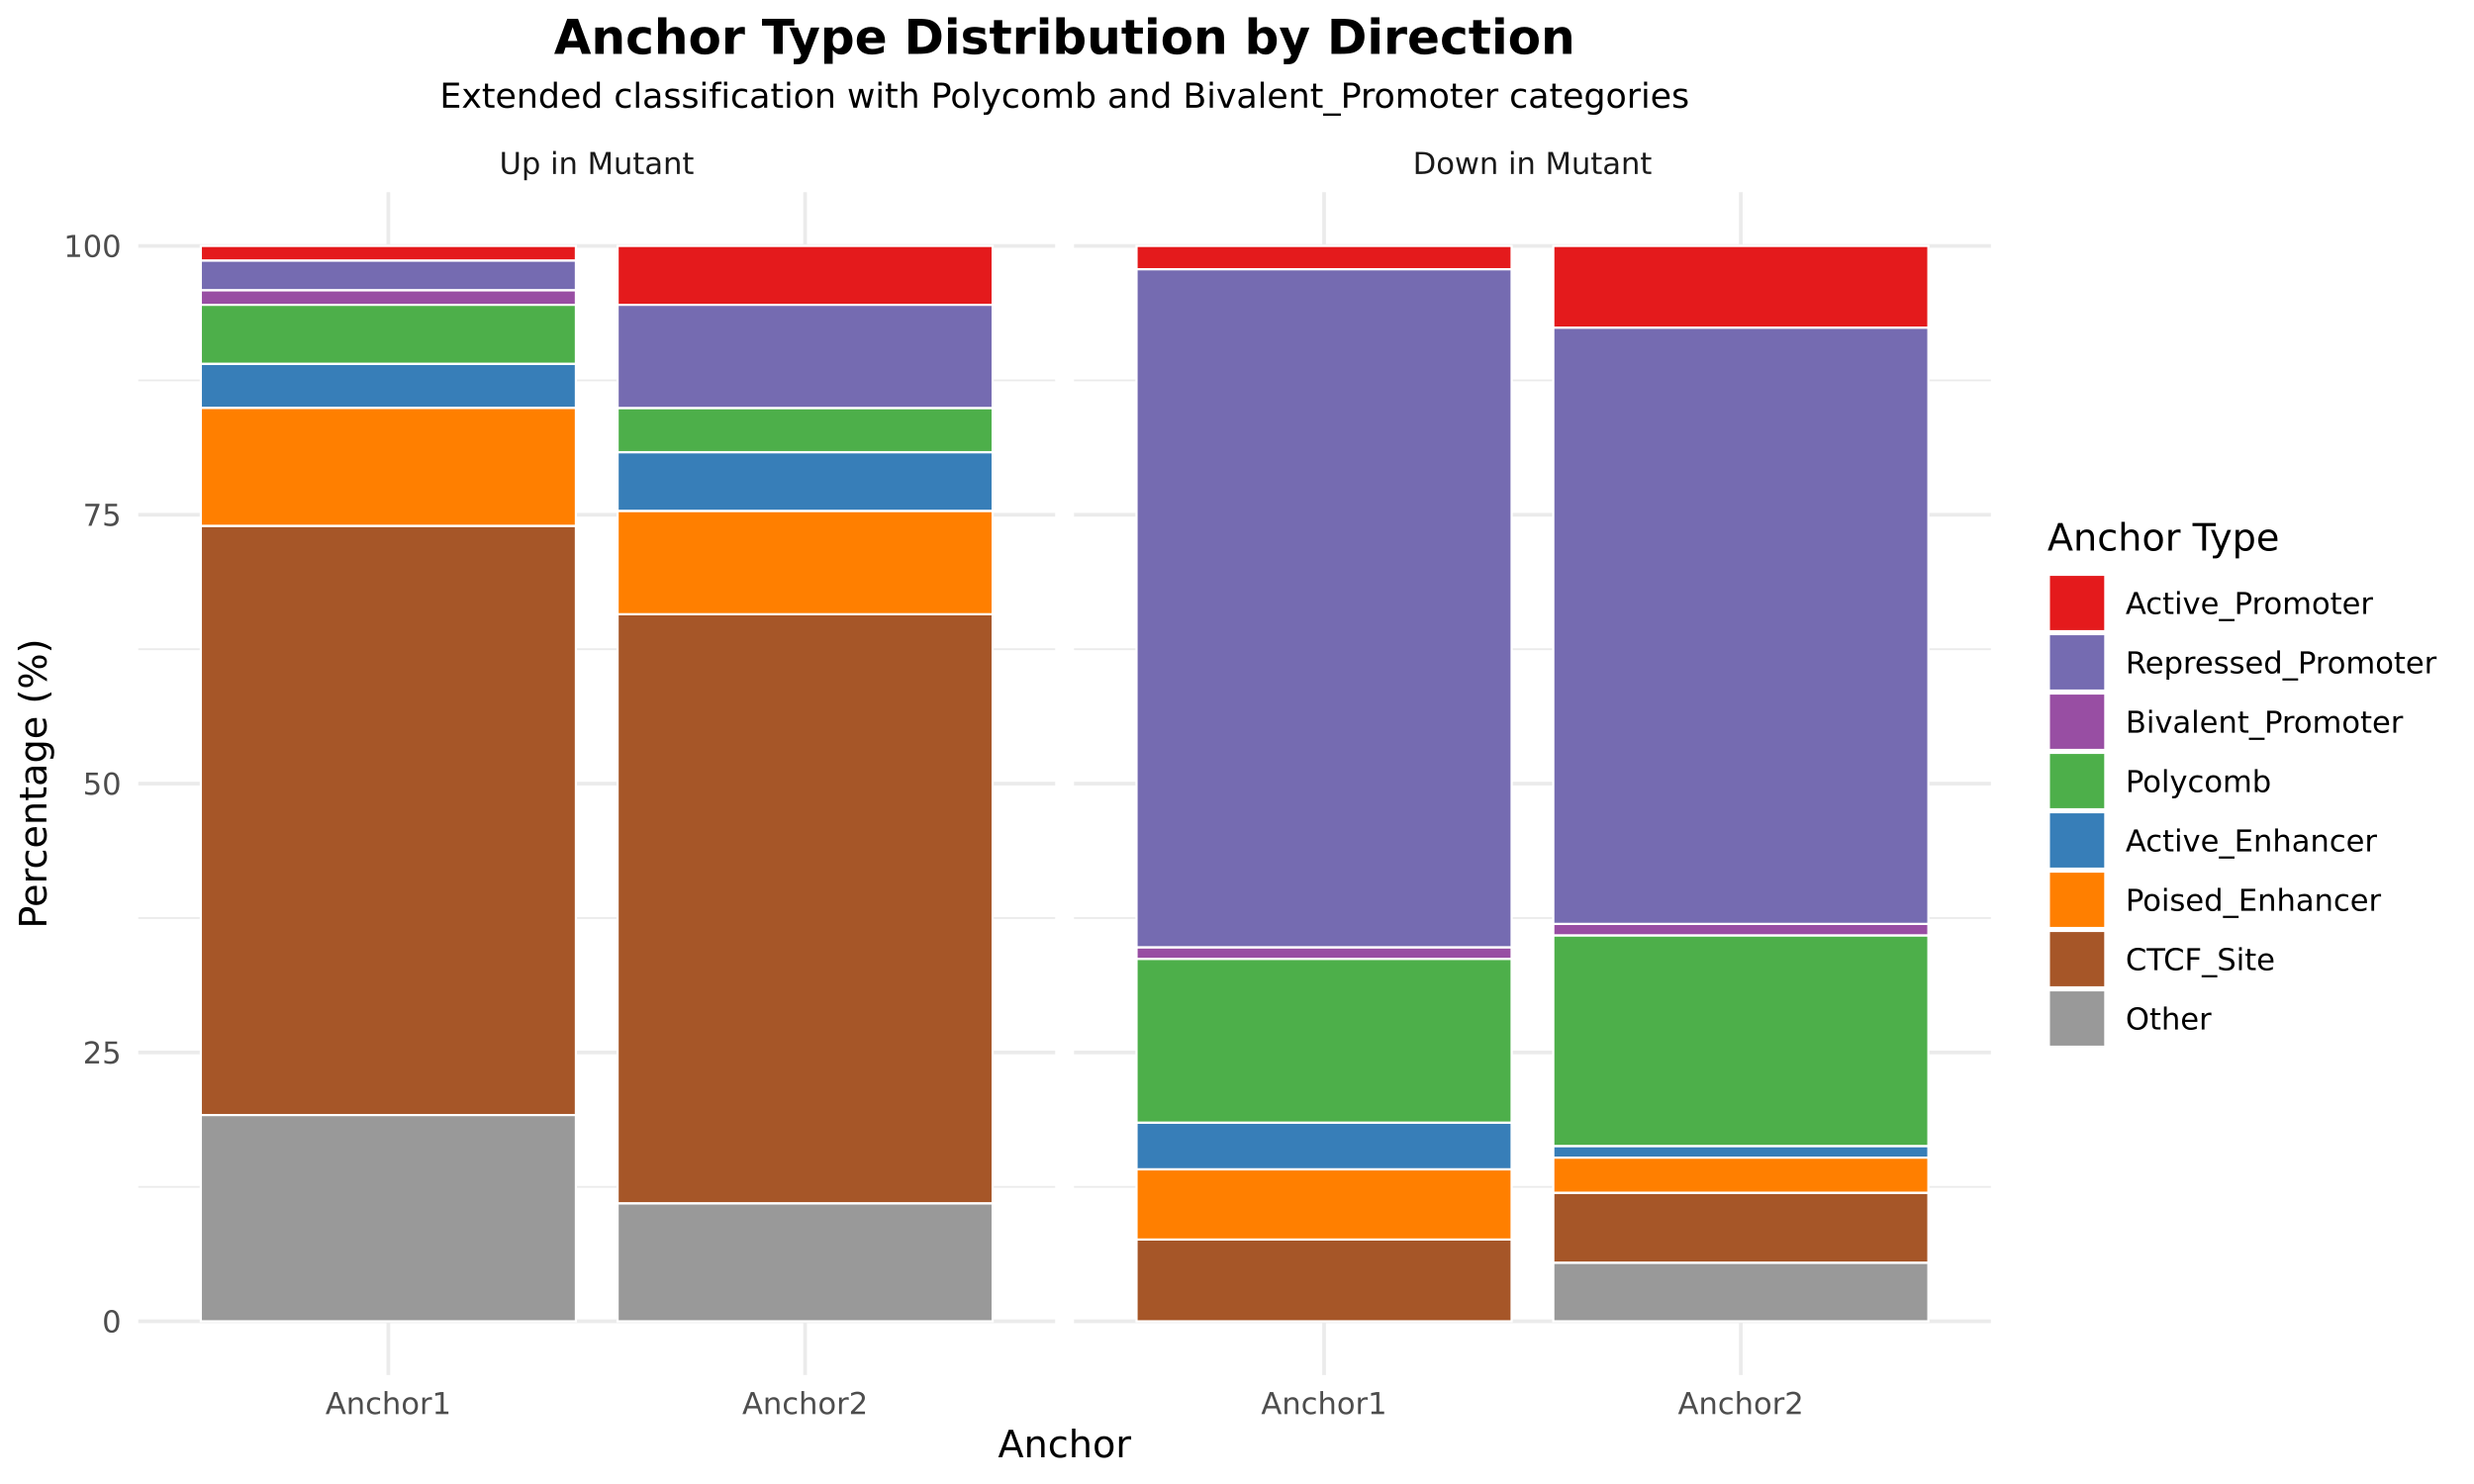
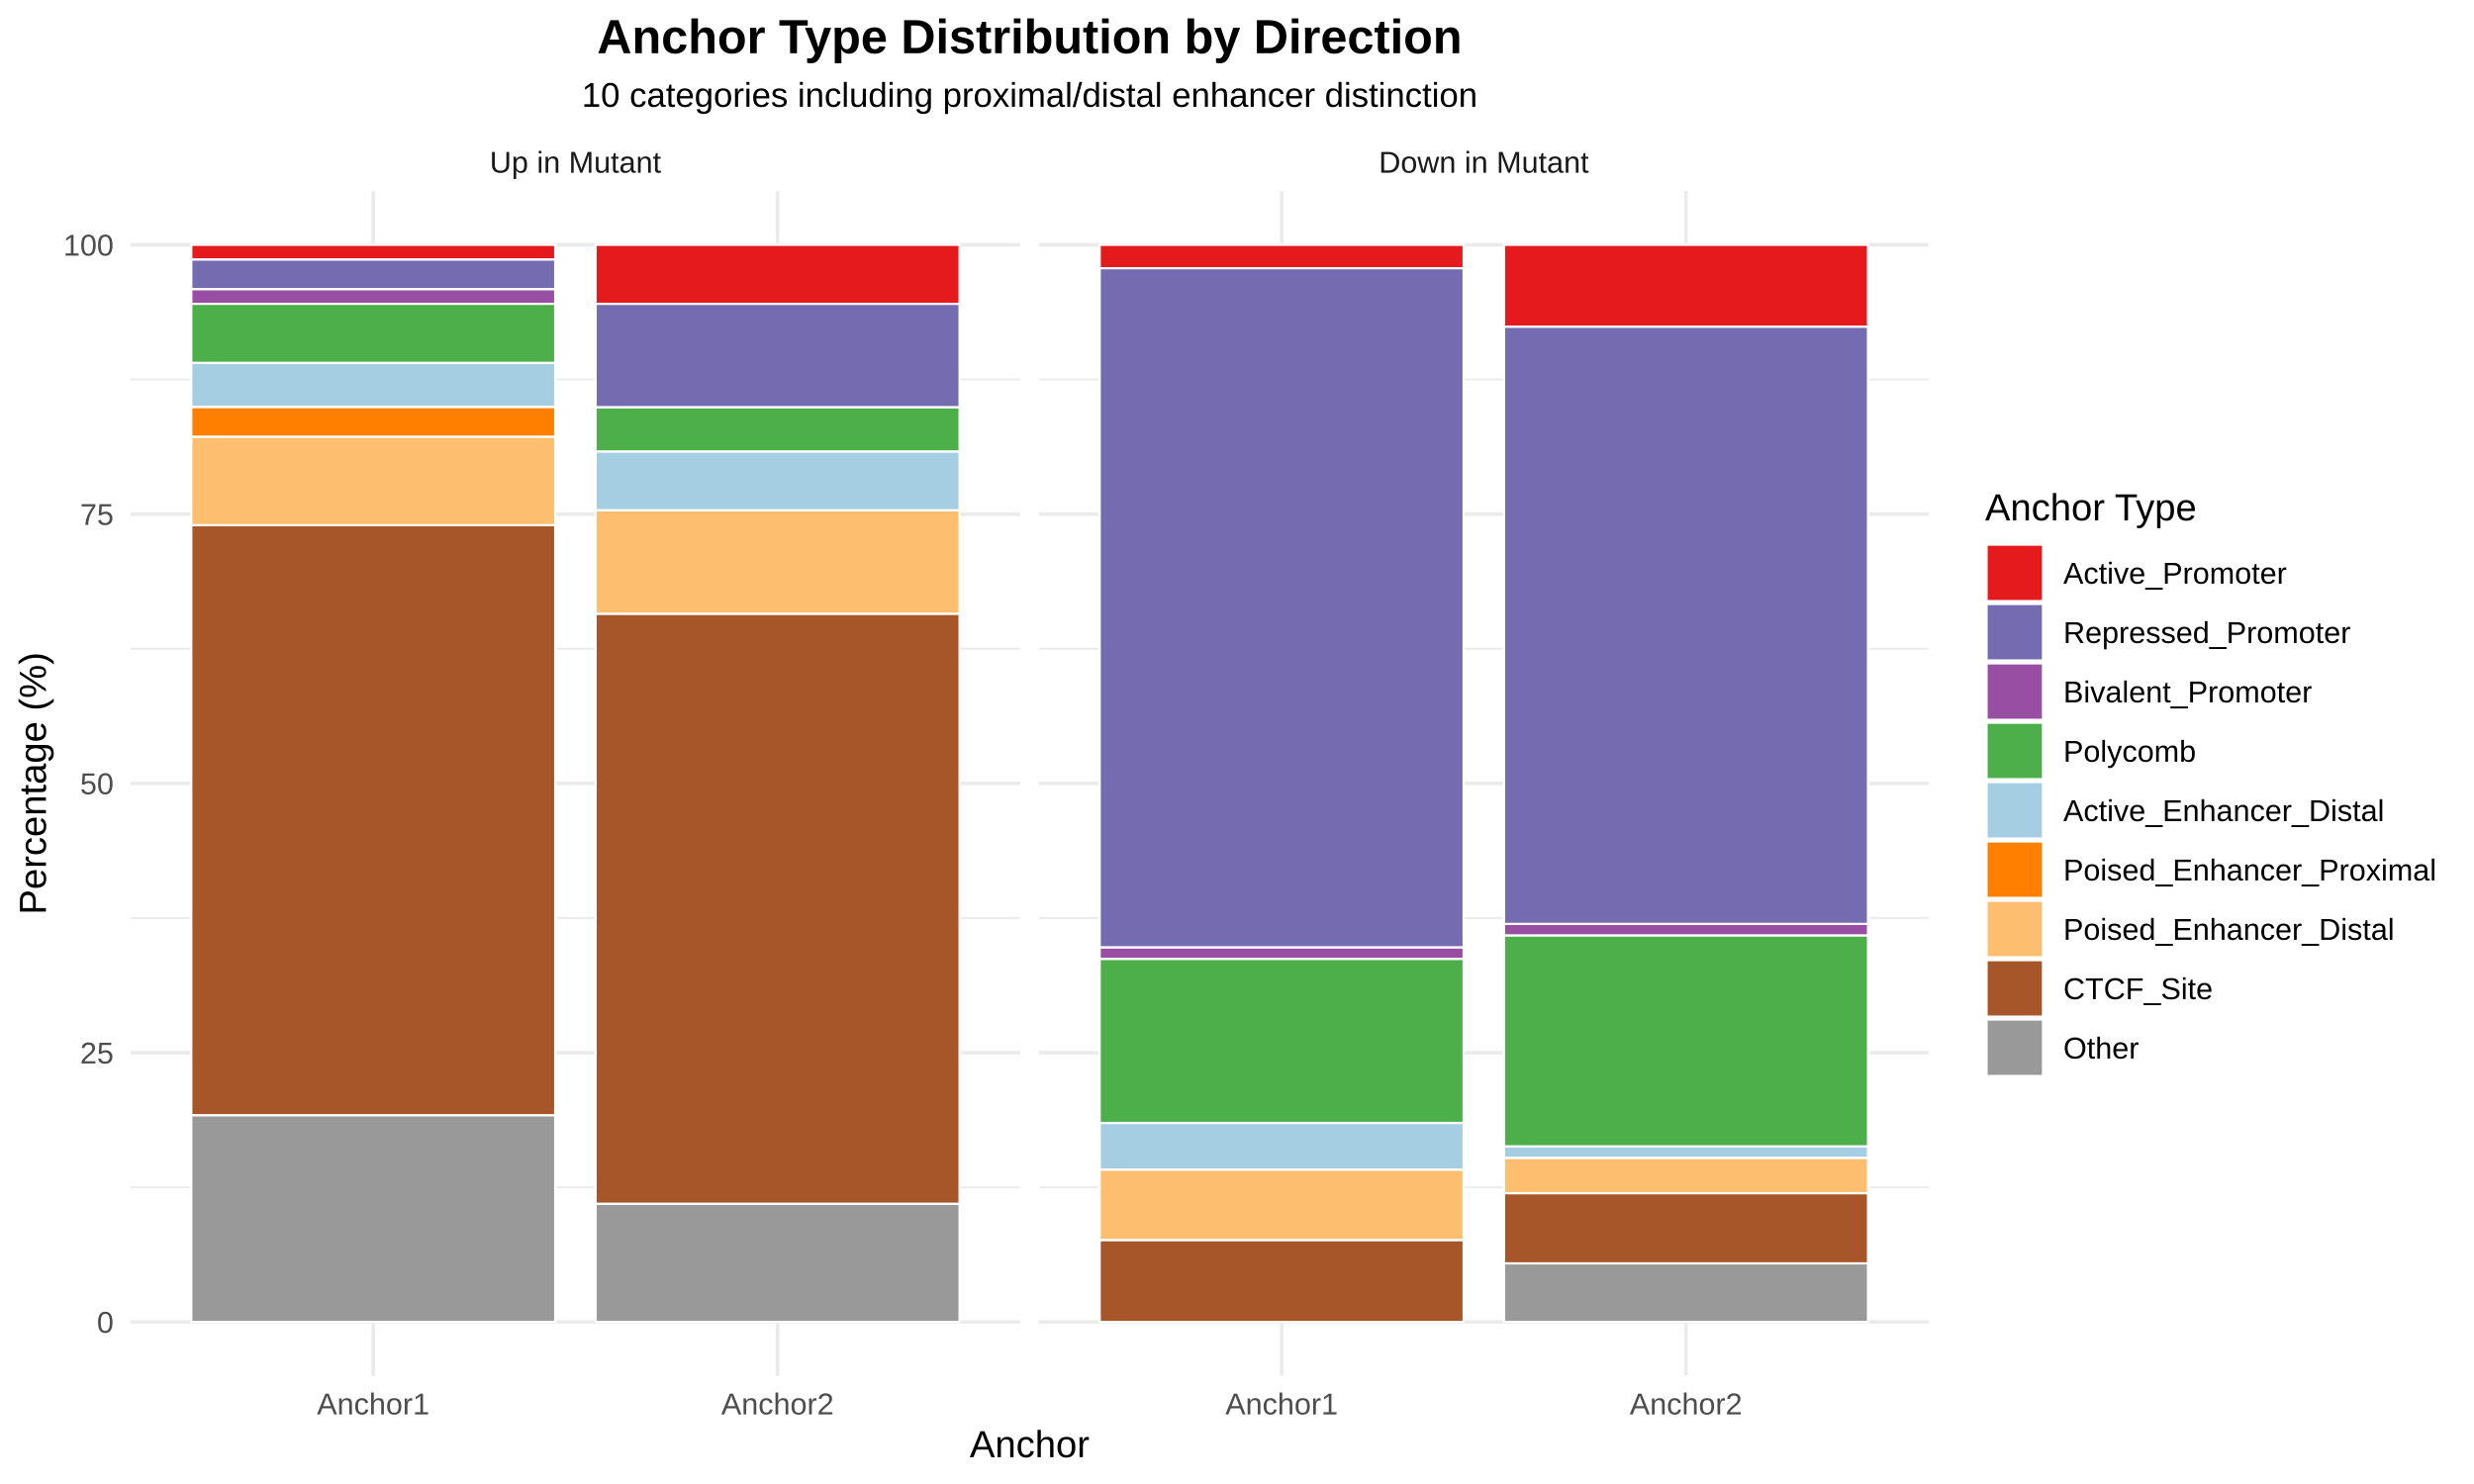
<svg xmlns="http://www.w3.org/2000/svg" width="720.00pt" height="432.00pt" viewBox="0 0 720.00 432.00">
  <g class="svglite">
    <defs>
      <style type="text/css">
    .svglite line, .svglite polyline, .svglite polygon, .svglite path, .svglite rect, .svglite circle {
      fill: none;
      stroke: #000000;
      stroke-linecap: round;
      stroke-linejoin: round;
      stroke-miterlimit: 10.00;
    }
    .svglite text {
      white-space: pre;
    }
    .svglite g.glyphgroup path {
      fill: inherit;
      stroke: none;
    }
  </style>
    </defs>
    <rect width="100%" height="100%" style="stroke: none; fill: #FFFFFF;" />
    <defs>
      <clipPath id="cpMC4wMHw3MjAuMDB8MC4wMHw0MzIuMDA=">
        <rect x="0.00" y="0.00" width="720.00" height="432.00" />
      </clipPath>
    </defs>
    <g clip-path="url(#cpMC4wMHw3MjAuMDB8MC4wMHw0MzIuMDA=)">
-       <rect x="0.00" y="0.00" width="720.00" height="432.00" style="stroke-width: 1.07; stroke: none; fill: #FFFFFF;" />
+       <rect x="-0" y="0.00" width="720.00" height="432.00" style="stroke-width: 1.07; stroke: none; fill: #FFFFFF;" />
    </g>
    <defs>
-       <clipPath id="cpNDAuMjR8MzA3LjA4fDU1Ljk0fDQwMC4yOQ==">
-         <rect x="40.24" y="55.94" width="266.84" height="344.36" />
+       <clipPath id="cpMzguMDJ8Mjk2LjkxfDU1LjU5fDQwMC41MA==">
+         <rect x="38.02" y="55.59" width="258.89" height="344.91" />
      </clipPath>
    </defs>
-     <g clip-path="url(#cpNDAuMjR8MzA3LjA4fDU1Ljk0fDQwMC4yOQ==)">
-       <polyline points="40.24,345.51 307.08,345.51 " style="stroke-width: 0.53; stroke: #EBEBEB; stroke-linecap: butt;" />
-       <polyline points="40.24,267.25 307.08,267.25 " style="stroke-width: 0.53; stroke: #EBEBEB; stroke-linecap: butt;" />
-       <polyline points="40.24,188.98 307.08,188.98 " style="stroke-width: 0.53; stroke: #EBEBEB; stroke-linecap: butt;" />
-       <polyline points="40.24,110.72 307.08,110.72 " style="stroke-width: 0.53; stroke: #EBEBEB; stroke-linecap: butt;" />
-       <polyline points="40.24,384.64 307.08,384.64 " style="stroke-width: 1.07; stroke: #EBEBEB; stroke-linecap: butt;" />
-       <polyline points="40.24,306.38 307.08,306.38 " style="stroke-width: 1.07; stroke: #EBEBEB; stroke-linecap: butt;" />
-       <polyline points="40.24,228.11 307.08,228.11 " style="stroke-width: 1.07; stroke: #EBEBEB; stroke-linecap: butt;" />
-       <polyline points="40.24,149.85 307.08,149.85 " style="stroke-width: 1.07; stroke: #EBEBEB; stroke-linecap: butt;" />
-       <polyline points="40.24,71.59 307.08,71.59 " style="stroke-width: 1.07; stroke: #EBEBEB; stroke-linecap: butt;" />
-       <polyline points="113.02,400.29 113.02,55.94 " style="stroke-width: 1.07; stroke: #EBEBEB; stroke-linecap: butt;" />
-       <polyline points="234.31,400.29 234.31,55.94 " style="stroke-width: 1.07; stroke: #EBEBEB; stroke-linecap: butt;" />
-       <rect x="58.44" y="105.90" width="109.16" height="12.87" style="stroke-width: 0.64; stroke: #FFFFFF; stroke-linecap: butt; stroke-linejoin: miter; fill: #377EB8;" />
-       <rect x="58.44" y="71.59" width="109.16" height="4.29" style="stroke-width: 0.64; stroke: #FFFFFF; stroke-linecap: butt; stroke-linejoin: miter; fill: #E41A1C;" />
-       <rect x="58.44" y="84.45" width="109.16" height="4.29" style="stroke-width: 0.64; stroke: #FFFFFF; stroke-linecap: butt; stroke-linejoin: miter; fill: #984EA3;" />
-       <rect x="58.44" y="153.07" width="109.16" height="171.54" style="stroke-width: 0.64; stroke: #FFFFFF; stroke-linecap: butt; stroke-linejoin: miter; fill: #A65628;" />
-       <rect x="58.44" y="324.60" width="109.16" height="60.04" style="stroke-width: 0.64; stroke: #FFFFFF; stroke-linecap: butt; stroke-linejoin: miter; fill: #999999;" />
-       <rect x="58.44" y="118.76" width="109.16" height="34.31" style="stroke-width: 0.64; stroke: #FFFFFF; stroke-linecap: butt; stroke-linejoin: miter; fill: #FF7F00;" />
-       <rect x="58.44" y="88.74" width="109.16" height="17.15" style="stroke-width: 0.64; stroke: #FFFFFF; stroke-linecap: butt; stroke-linejoin: miter; fill: #4DAF4A;" />
-       <rect x="58.44" y="75.88" width="109.16" height="8.58" style="stroke-width: 0.64; stroke: #FFFFFF; stroke-linecap: butt; stroke-linejoin: miter; fill: #756BB1;" />
-       <rect x="179.73" y="131.63" width="109.16" height="17.15" style="stroke-width: 0.64; stroke: #FFFFFF; stroke-linecap: butt; stroke-linejoin: miter; fill: #377EB8;" />
-       <rect x="179.73" y="71.59" width="109.16" height="17.15" style="stroke-width: 0.64; stroke: #FFFFFF; stroke-linecap: butt; stroke-linejoin: miter; fill: #E41A1C;" />
-       <rect x="179.73" y="178.80" width="109.16" height="171.54" style="stroke-width: 0.64; stroke: #FFFFFF; stroke-linecap: butt; stroke-linejoin: miter; fill: #A65628;" />
-       <rect x="179.73" y="350.33" width="109.16" height="34.31" style="stroke-width: 0.64; stroke: #FFFFFF; stroke-linecap: butt; stroke-linejoin: miter; fill: #999999;" />
-       <rect x="179.73" y="148.78" width="109.16" height="30.02" style="stroke-width: 0.64; stroke: #FFFFFF; stroke-linecap: butt; stroke-linejoin: miter; fill: #FF7F00;" />
-       <rect x="179.73" y="118.76" width="109.16" height="12.87" style="stroke-width: 0.64; stroke: #FFFFFF; stroke-linecap: butt; stroke-linejoin: miter; fill: #4DAF4A;" />
-       <rect x="179.73" y="88.74" width="109.16" height="30.02" style="stroke-width: 0.64; stroke: #FFFFFF; stroke-linecap: butt; stroke-linejoin: miter; fill: #756BB1;" />
+     <g clip-path="url(#cpMzguMDJ8Mjk2LjkxfDU1LjU5fDQwMC41MA==)">
+       <polyline points="38.02,345.63 296.91,345.63 " style="stroke-width: 0.53; stroke: #EBEBEB; stroke-linecap: butt;" />
+       <polyline points="38.02,267.24 296.91,267.24 " style="stroke-width: 0.53; stroke: #EBEBEB; stroke-linecap: butt;" />
+       <polyline points="38.02,188.85 296.91,188.85 " style="stroke-width: 0.53; stroke: #EBEBEB; stroke-linecap: butt;" />
+       <polyline points="38.02,110.46 296.91,110.46 " style="stroke-width: 0.53; stroke: #EBEBEB; stroke-linecap: butt;" />
+       <polyline points="38.02,384.83 296.91,384.83 " style="stroke-width: 1.07; stroke: #EBEBEB; stroke-linecap: butt;" />
+       <polyline points="38.02,306.44 296.91,306.44 " style="stroke-width: 1.07; stroke: #EBEBEB; stroke-linecap: butt;" />
+       <polyline points="38.02,228.05 296.91,228.05 " style="stroke-width: 1.07; stroke: #EBEBEB; stroke-linecap: butt;" />
+       <polyline points="38.02,149.66 296.91,149.66 " style="stroke-width: 1.07; stroke: #EBEBEB; stroke-linecap: butt;" />
+       <polyline points="38.02,71.27 296.91,71.27 " style="stroke-width: 1.07; stroke: #EBEBEB; stroke-linecap: butt;" />
+       <polyline points="108.62,400.50 108.62,55.59 " style="stroke-width: 1.07; stroke: #EBEBEB; stroke-linecap: butt;" />
+       <polyline points="226.30,400.50 226.30,55.59 " style="stroke-width: 1.07; stroke: #EBEBEB; stroke-linecap: butt;" />
+       <rect x="55.67" y="105.63" width="105.91" height="12.89" style="stroke-width: 0.64; stroke: #FFFFFF; stroke-linecap: butt; stroke-linejoin: miter; fill: #A6CEE3;" />
+       <rect x="55.67" y="71.27" width="105.91" height="4.30" style="stroke-width: 0.64; stroke: #FFFFFF; stroke-linecap: butt; stroke-linejoin: miter; fill: #E41A1C;" />
+       <rect x="55.67" y="84.15" width="105.91" height="4.30" style="stroke-width: 0.64; stroke: #FFFFFF; stroke-linecap: butt; stroke-linejoin: miter; fill: #984EA3;" />
+       <rect x="55.67" y="152.88" width="105.91" height="171.81" style="stroke-width: 0.64; stroke: #FFFFFF; stroke-linecap: butt; stroke-linejoin: miter; fill: #A65628;" />
+       <rect x="55.67" y="324.69" width="105.91" height="60.13" style="stroke-width: 0.64; stroke: #FFFFFF; stroke-linecap: butt; stroke-linejoin: miter; fill: #999999;" />
+       <rect x="55.67" y="127.11" width="105.91" height="25.77" style="stroke-width: 0.64; stroke: #FFFFFF; stroke-linecap: butt; stroke-linejoin: miter; fill: #FDBF6F;" />
+       <rect x="55.67" y="118.52" width="105.91" height="8.59" style="stroke-width: 0.64; stroke: #FFFFFF; stroke-linecap: butt; stroke-linejoin: miter; fill: #FF7F00;" />
+       <rect x="55.67" y="88.45" width="105.91" height="17.18" style="stroke-width: 0.64; stroke: #FFFFFF; stroke-linecap: butt; stroke-linejoin: miter; fill: #4DAF4A;" />
+       <rect x="55.67" y="75.56" width="105.91" height="8.59" style="stroke-width: 0.64; stroke: #FFFFFF; stroke-linecap: butt; stroke-linejoin: miter; fill: #756BB1;" />
+       <rect x="173.35" y="131.40" width="105.91" height="17.18" style="stroke-width: 0.64; stroke: #FFFFFF; stroke-linecap: butt; stroke-linejoin: miter; fill: #A6CEE3;" />
+       <rect x="173.35" y="71.27" width="105.91" height="17.18" style="stroke-width: 0.64; stroke: #FFFFFF; stroke-linecap: butt; stroke-linejoin: miter; fill: #E41A1C;" />
+       <rect x="173.35" y="178.65" width="105.91" height="171.81" style="stroke-width: 0.64; stroke: #FFFFFF; stroke-linecap: butt; stroke-linejoin: miter; fill: #A65628;" />
+       <rect x="173.35" y="350.46" width="105.91" height="34.36" style="stroke-width: 0.64; stroke: #FFFFFF; stroke-linecap: butt; stroke-linejoin: miter; fill: #999999;" />
+       <rect x="173.35" y="148.58" width="105.91" height="30.07" style="stroke-width: 0.64; stroke: #FFFFFF; stroke-linecap: butt; stroke-linejoin: miter; fill: #FDBF6F;" />
+       <rect x="173.35" y="118.52" width="105.91" height="12.89" style="stroke-width: 0.64; stroke: #FFFFFF; stroke-linecap: butt; stroke-linejoin: miter; fill: #4DAF4A;" />
+       <rect x="173.35" y="88.45" width="105.91" height="30.07" style="stroke-width: 0.64; stroke: #FFFFFF; stroke-linecap: butt; stroke-linejoin: miter; fill: #756BB1;" />
    </g>
    <g clip-path="url(#cpMC4wMHw3MjAuMDB8MC4wMHw0MzIuMDA=)">
</g>
    <defs>
-       <clipPath id="cpMzEyLjU2fDU3OS40MXw1NS45NHw0MDAuMjk=">
-         <rect x="312.56" y="55.94" width="266.84" height="344.36" />
+       <clipPath id="cpMzAyLjM5fDU2MS4yOHw1NS41OXw0MDAuNTA=">
+         <rect x="302.39" y="55.59" width="258.89" height="344.91" />
      </clipPath>
    </defs>
-     <g clip-path="url(#cpMzEyLjU2fDU3OS40MXw1NS45NHw0MDAuMjk=)">
-       <polyline points="312.56,345.51 579.41,345.51 " style="stroke-width: 0.53; stroke: #EBEBEB; stroke-linecap: butt;" />
-       <polyline points="312.56,267.25 579.41,267.25 " style="stroke-width: 0.53; stroke: #EBEBEB; stroke-linecap: butt;" />
-       <polyline points="312.56,188.98 579.41,188.98 " style="stroke-width: 0.53; stroke: #EBEBEB; stroke-linecap: butt;" />
-       <polyline points="312.56,110.72 579.41,110.72 " style="stroke-width: 0.53; stroke: #EBEBEB; stroke-linecap: butt;" />
-       <polyline points="312.56,384.64 579.41,384.64 " style="stroke-width: 1.07; stroke: #EBEBEB; stroke-linecap: butt;" />
-       <polyline points="312.56,306.38 579.41,306.38 " style="stroke-width: 1.07; stroke: #EBEBEB; stroke-linecap: butt;" />
-       <polyline points="312.56,228.11 579.41,228.11 " style="stroke-width: 1.07; stroke: #EBEBEB; stroke-linecap: butt;" />
-       <polyline points="312.56,149.85 579.41,149.85 " style="stroke-width: 1.07; stroke: #EBEBEB; stroke-linecap: butt;" />
-       <polyline points="312.56,71.59 579.41,71.59 " style="stroke-width: 1.07; stroke: #EBEBEB; stroke-linecap: butt;" />
-       <polyline points="385.34,400.29 385.34,55.94 " style="stroke-width: 1.07; stroke: #EBEBEB; stroke-linecap: butt;" />
-       <polyline points="506.63,400.29 506.63,55.94 " style="stroke-width: 1.07; stroke: #EBEBEB; stroke-linecap: butt;" />
-       <rect x="330.76" y="326.80" width="109.16" height="13.61" style="stroke-width: 0.64; stroke: #FFFFFF; stroke-linecap: butt; stroke-linejoin: miter; fill: #377EB8;" />
-       <rect x="330.76" y="71.59" width="109.16" height="6.81" style="stroke-width: 0.64; stroke: #FFFFFF; stroke-linecap: butt; stroke-linejoin: miter; fill: #E41A1C;" />
-       <rect x="330.76" y="275.75" width="109.16" height="3.40" style="stroke-width: 0.64; stroke: #FFFFFF; stroke-linecap: butt; stroke-linejoin: miter; fill: #984EA3;" />
-       <rect x="330.76" y="360.82" width="109.16" height="23.82" style="stroke-width: 0.64; stroke: #FFFFFF; stroke-linecap: butt; stroke-linejoin: miter; fill: #A65628;" />
-       <rect x="330.76" y="340.41" width="109.16" height="20.42" style="stroke-width: 0.64; stroke: #FFFFFF; stroke-linecap: butt; stroke-linejoin: miter; fill: #FF7F00;" />
-       <rect x="330.76" y="279.16" width="109.16" height="47.64" style="stroke-width: 0.64; stroke: #FFFFFF; stroke-linecap: butt; stroke-linejoin: miter; fill: #4DAF4A;" />
-       <rect x="330.76" y="78.39" width="109.16" height="197.36" style="stroke-width: 0.64; stroke: #FFFFFF; stroke-linecap: butt; stroke-linejoin: miter; fill: #756BB1;" />
-       <rect x="452.05" y="333.60" width="109.16" height="3.40" style="stroke-width: 0.64; stroke: #FFFFFF; stroke-linecap: butt; stroke-linejoin: miter; fill: #377EB8;" />
-       <rect x="452.05" y="71.59" width="109.16" height="23.82" style="stroke-width: 0.64; stroke: #FFFFFF; stroke-linecap: butt; stroke-linejoin: miter; fill: #E41A1C;" />
-       <rect x="452.05" y="268.95" width="109.16" height="3.40" style="stroke-width: 0.64; stroke: #FFFFFF; stroke-linecap: butt; stroke-linejoin: miter; fill: #984EA3;" />
-       <rect x="452.05" y="347.21" width="109.16" height="20.42" style="stroke-width: 0.64; stroke: #FFFFFF; stroke-linecap: butt; stroke-linejoin: miter; fill: #A65628;" />
-       <rect x="452.05" y="367.63" width="109.16" height="17.01" style="stroke-width: 0.64; stroke: #FFFFFF; stroke-linecap: butt; stroke-linejoin: miter; fill: #999999;" />
-       <rect x="452.05" y="337.00" width="109.16" height="10.21" style="stroke-width: 0.64; stroke: #FFFFFF; stroke-linecap: butt; stroke-linejoin: miter; fill: #FF7F00;" />
-       <rect x="452.05" y="272.35" width="109.16" height="61.25" style="stroke-width: 0.64; stroke: #FFFFFF; stroke-linecap: butt; stroke-linejoin: miter; fill: #4DAF4A;" />
-       <rect x="452.05" y="95.41" width="109.16" height="173.54" style="stroke-width: 0.64; stroke: #FFFFFF; stroke-linecap: butt; stroke-linejoin: miter; fill: #756BB1;" />
+     <g clip-path="url(#cpMzAyLjM5fDU2MS4yOHw1NS41OXw0MDAuNTA=)">
+       <polyline points="302.39,345.63 561.28,345.63 " style="stroke-width: 0.53; stroke: #EBEBEB; stroke-linecap: butt;" />
+       <polyline points="302.39,267.24 561.28,267.24 " style="stroke-width: 0.53; stroke: #EBEBEB; stroke-linecap: butt;" />
+       <polyline points="302.39,188.85 561.28,188.85 " style="stroke-width: 0.53; stroke: #EBEBEB; stroke-linecap: butt;" />
+       <polyline points="302.39,110.46 561.28,110.46 " style="stroke-width: 0.53; stroke: #EBEBEB; stroke-linecap: butt;" />
+       <polyline points="302.39,384.83 561.28,384.83 " style="stroke-width: 1.07; stroke: #EBEBEB; stroke-linecap: butt;" />
+       <polyline points="302.39,306.44 561.28,306.44 " style="stroke-width: 1.07; stroke: #EBEBEB; stroke-linecap: butt;" />
+       <polyline points="302.39,228.05 561.28,228.05 " style="stroke-width: 1.07; stroke: #EBEBEB; stroke-linecap: butt;" />
+       <polyline points="302.39,149.66 561.28,149.66 " style="stroke-width: 1.07; stroke: #EBEBEB; stroke-linecap: butt;" />
+       <polyline points="302.39,71.27 561.28,71.27 " style="stroke-width: 1.07; stroke: #EBEBEB; stroke-linecap: butt;" />
+       <polyline points="373.00,400.50 373.00,55.59 " style="stroke-width: 1.07; stroke: #EBEBEB; stroke-linecap: butt;" />
+       <polyline points="490.67,400.50 490.67,55.59 " style="stroke-width: 1.07; stroke: #EBEBEB; stroke-linecap: butt;" />
+       <rect x="320.04" y="326.89" width="105.91" height="13.63" style="stroke-width: 0.64; stroke: #FFFFFF; stroke-linecap: butt; stroke-linejoin: miter; fill: #A6CEE3;" />
+       <rect x="320.04" y="71.27" width="105.91" height="6.82" style="stroke-width: 0.64; stroke: #FFFFFF; stroke-linecap: butt; stroke-linejoin: miter; fill: #E41A1C;" />
+       <rect x="320.04" y="275.76" width="105.91" height="3.41" style="stroke-width: 0.64; stroke: #FFFFFF; stroke-linecap: butt; stroke-linejoin: miter; fill: #984EA3;" />
+       <rect x="320.04" y="360.97" width="105.91" height="23.86" style="stroke-width: 0.64; stroke: #FFFFFF; stroke-linecap: butt; stroke-linejoin: miter; fill: #A65628;" />
+       <rect x="320.04" y="340.52" width="105.91" height="20.45" style="stroke-width: 0.64; stroke: #FFFFFF; stroke-linecap: butt; stroke-linejoin: miter; fill: #FDBF6F;" />
+       <rect x="320.04" y="279.17" width="105.91" height="47.72" style="stroke-width: 0.64; stroke: #FFFFFF; stroke-linecap: butt; stroke-linejoin: miter; fill: #4DAF4A;" />
+       <rect x="320.04" y="78.08" width="105.91" height="197.68" style="stroke-width: 0.64; stroke: #FFFFFF; stroke-linecap: butt; stroke-linejoin: miter; fill: #756BB1;" />
+       <rect x="437.72" y="333.70" width="105.91" height="3.41" style="stroke-width: 0.64; stroke: #FFFFFF; stroke-linecap: butt; stroke-linejoin: miter; fill: #A6CEE3;" />
+       <rect x="437.72" y="71.27" width="105.91" height="23.86" style="stroke-width: 0.64; stroke: #FFFFFF; stroke-linecap: butt; stroke-linejoin: miter; fill: #E41A1C;" />
+       <rect x="437.72" y="268.95" width="105.91" height="3.41" style="stroke-width: 0.64; stroke: #FFFFFF; stroke-linecap: butt; stroke-linejoin: miter; fill: #984EA3;" />
+       <rect x="437.72" y="347.34" width="105.91" height="20.45" style="stroke-width: 0.64; stroke: #FFFFFF; stroke-linecap: butt; stroke-linejoin: miter; fill: #A65628;" />
+       <rect x="437.72" y="367.78" width="105.91" height="17.04" style="stroke-width: 0.64; stroke: #FFFFFF; stroke-linecap: butt; stroke-linejoin: miter; fill: #999999;" />
+       <rect x="437.72" y="337.11" width="105.91" height="10.22" style="stroke-width: 0.64; stroke: #FFFFFF; stroke-linecap: butt; stroke-linejoin: miter; fill: #FDBF6F;" />
+       <rect x="437.72" y="272.35" width="105.91" height="61.35" style="stroke-width: 0.64; stroke: #FFFFFF; stroke-linecap: butt; stroke-linejoin: miter; fill: #4DAF4A;" />
+       <rect x="437.72" y="95.13" width="105.91" height="173.82" style="stroke-width: 0.64; stroke: #FFFFFF; stroke-linecap: butt; stroke-linejoin: miter; fill: #756BB1;" />
    </g>
    <g clip-path="url(#cpMC4wMHw3MjAuMDB8MC4wMHw0MzIuMDA=)">
</g>
    <defs>
-       <clipPath id="cpNDAuMjR8MzA3LjA4fDM4LjkyfDU1Ljk0">
-         <rect x="40.24" y="38.92" width="266.84" height="17.01" />
+       <clipPath id="cpMzguMDJ8Mjk2LjkxfDM4LjY3fDU1LjU5">
+         <rect x="38.02" y="38.67" width="258.89" height="16.92" />
      </clipPath>
    </defs>
-     <g clip-path="url(#cpNDAuMjR8MzA3LjA4fDM4LjkyfDU1Ljk0)">
-       <text x="173.66" y="50.64" text-anchor="middle" style="font-size: 8.80px;fill: #1A1A1A; font-family: &quot;DejaVu Sans&quot;;" textLength="56.67px" lengthAdjust="spacingAndGlyphs">Up in Mutant</text>
+     <g clip-path="url(#cpMzguMDJ8Mjk2LjkxfDM4LjY3fDU1LjU5)">
+       <text x="167.46" y="50.28" text-anchor="middle" style="font-size: 8.80px;fill: #1A1A1A; font-family: &quot;Arial&quot;;" textLength="49.84px" lengthAdjust="spacingAndGlyphs">Up in Mutant</text>
    </g>
    <g clip-path="url(#cpMC4wMHw3MjAuMDB8MC4wMHw0MzIuMDA=)">
</g>
    <defs>
-       <clipPath id="cpMzEyLjU2fDU3OS40MXwzOC45Mnw1NS45NA==">
-         <rect x="312.56" y="38.92" width="266.84" height="17.01" />
+       <clipPath id="cpMzAyLjM5fDU2MS4yOHwzOC42N3w1NS41OQ==">
+         <rect x="302.39" y="38.67" width="258.89" height="16.92" />
      </clipPath>
    </defs>
-     <g clip-path="url(#cpMzEyLjU2fDU3OS40MXwzOC45Mnw1NS45NA==)">
-       <text x="445.98" y="50.64" text-anchor="middle" style="font-size: 8.80px;fill: #1A1A1A; font-family: &quot;DejaVu Sans&quot;;" textLength="69.58px" lengthAdjust="spacingAndGlyphs">Down in Mutant</text>
+     <g clip-path="url(#cpMzAyLjM5fDU2MS4yOHwzOC42N3w1NS41OQ==)">
+       <text x="431.83" y="50.28" text-anchor="middle" style="font-size: 8.80px;fill: #1A1A1A; font-family: &quot;Arial&quot;;" textLength="61.09px" lengthAdjust="spacingAndGlyphs">Down in Mutant</text>
    </g>
    <g clip-path="url(#cpMC4wMHw3MjAuMDB8MC4wMHw0MzIuMDA=)">
-       <text x="113.02" y="411.64" text-anchor="middle" style="font-size: 8.80px;fill: #4D4D4D; font-family: &quot;DejaVu Sans&quot;;" textLength="36.59px" lengthAdjust="spacingAndGlyphs">Anchor1</text>
-       <text x="234.31" y="411.64" text-anchor="middle" style="font-size: 8.80px;fill: #4D4D4D; font-family: &quot;DejaVu Sans&quot;;" textLength="36.59px" lengthAdjust="spacingAndGlyphs">Anchor2</text>
-       <text x="385.34" y="411.64" text-anchor="middle" style="font-size: 8.80px;fill: #4D4D4D; font-family: &quot;DejaVu Sans&quot;;" textLength="36.59px" lengthAdjust="spacingAndGlyphs">Anchor1</text>
-       <text x="506.63" y="411.64" text-anchor="middle" style="font-size: 8.80px;fill: #4D4D4D; font-family: &quot;DejaVu Sans&quot;;" textLength="36.59px" lengthAdjust="spacingAndGlyphs">Anchor2</text>
-       <text x="35.31" y="387.85" text-anchor="end" style="font-size: 8.80px;fill: #4D4D4D; font-family: &quot;DejaVu Sans&quot;;" textLength="5.59px" lengthAdjust="spacingAndGlyphs">0</text>
-       <text x="35.31" y="309.59" text-anchor="end" style="font-size: 8.80px;fill: #4D4D4D; font-family: &quot;DejaVu Sans&quot;;" textLength="11.19px" lengthAdjust="spacingAndGlyphs">25</text>
-       <text x="35.31" y="231.32" text-anchor="end" style="font-size: 8.80px;fill: #4D4D4D; font-family: &quot;DejaVu Sans&quot;;" textLength="11.19px" lengthAdjust="spacingAndGlyphs">50</text>
-       <text x="35.31" y="153.06" text-anchor="end" style="font-size: 8.80px;fill: #4D4D4D; font-family: &quot;DejaVu Sans&quot;;" textLength="11.19px" lengthAdjust="spacingAndGlyphs">75</text>
-       <text x="35.31" y="74.80" text-anchor="end" style="font-size: 8.80px;fill: #4D4D4D; font-family: &quot;DejaVu Sans&quot;;" textLength="16.78px" lengthAdjust="spacingAndGlyphs">100</text>
-       <text x="309.82" y="424.23" text-anchor="middle" style="font-size: 11.00px; font-family: &quot;DejaVu Sans&quot;;" textLength="38.77px" lengthAdjust="spacingAndGlyphs">Anchor</text>
-       <text transform="translate(13.50,228.11) rotate(-90)" text-anchor="middle" style="font-size: 11.00px; font-family: &quot;DejaVu Sans&quot;;" textLength="84.42px" lengthAdjust="spacingAndGlyphs">Percentage (%)</text>
-       <text x="595.84" y="160.27" style="font-size: 11.00px; font-family: &quot;DejaVu Sans&quot;;" textLength="67.53px" lengthAdjust="spacingAndGlyphs">Anchor Type</text>
-       <rect x="596.27" y="167.32" width="16.43" height="16.43" style="stroke-width: 0.64; stroke: #FFFFFF; stroke-linecap: butt; stroke-linejoin: miter; fill: #E41A1C;" />
-       <rect x="596.27" y="184.60" width="16.43" height="16.43" style="stroke-width: 0.64; stroke: #FFFFFF; stroke-linecap: butt; stroke-linejoin: miter; fill: #756BB1;" />
-       <rect x="596.27" y="201.88" width="16.43" height="16.43" style="stroke-width: 0.64; stroke: #FFFFFF; stroke-linecap: butt; stroke-linejoin: miter; fill: #984EA3;" />
-       <rect x="596.27" y="219.16" width="16.43" height="16.43" style="stroke-width: 0.64; stroke: #FFFFFF; stroke-linecap: butt; stroke-linejoin: miter; fill: #4DAF4A;" />
-       <rect x="596.27" y="236.44" width="16.43" height="16.43" style="stroke-width: 0.64; stroke: #FFFFFF; stroke-linecap: butt; stroke-linejoin: miter; fill: #377EB8;" />
-       <rect x="596.27" y="253.72" width="16.43" height="16.43" style="stroke-width: 0.64; stroke: #FFFFFF; stroke-linecap: butt; stroke-linejoin: miter; fill: #FF7F00;" />
-       <rect x="596.27" y="271.00" width="16.43" height="16.43" style="stroke-width: 0.64; stroke: #FFFFFF; stroke-linecap: butt; stroke-linejoin: miter; fill: #A65628;" />
-       <rect x="596.27" y="288.28" width="16.43" height="16.43" style="stroke-width: 0.64; stroke: #FFFFFF; stroke-linecap: butt; stroke-linejoin: miter; fill: #999999;" />
-       <text x="618.60" y="178.74" style="font-size: 8.80px; font-family: &quot;DejaVu Sans&quot;;" textLength="71.97px" lengthAdjust="spacingAndGlyphs">Active_Promoter</text>
-       <text x="618.60" y="196.02" style="font-size: 8.80px; font-family: &quot;DejaVu Sans&quot;;" textLength="90.44px" lengthAdjust="spacingAndGlyphs">Repressed_Promoter</text>
-       <text x="618.60" y="213.30" style="font-size: 8.80px; font-family: &quot;DejaVu Sans&quot;;" textLength="80.70px" lengthAdjust="spacingAndGlyphs">Bivalent_Promoter</text>
-       <text x="618.60" y="230.58" style="font-size: 8.80px; font-family: &quot;DejaVu Sans&quot;;" textLength="42.38px" lengthAdjust="spacingAndGlyphs">Polycomb</text>
-       <text x="618.60" y="247.86" style="font-size: 8.80px; font-family: &quot;DejaVu Sans&quot;;" textLength="73.16px" lengthAdjust="spacingAndGlyphs">Active_Enhancer</text>
-       <text x="618.60" y="265.14" style="font-size: 8.80px; font-family: &quot;DejaVu Sans&quot;;" textLength="74.33px" lengthAdjust="spacingAndGlyphs">Poised_Enhancer</text>
-       <text x="618.60" y="282.42" style="font-size: 8.80px; font-family: &quot;DejaVu Sans&quot;;" textLength="43.48px" lengthAdjust="spacingAndGlyphs">CTCF_Site</text>
-       <text x="618.60" y="299.70" style="font-size: 8.80px; font-family: &quot;DejaVu Sans&quot;;" textLength="24.97px" lengthAdjust="spacingAndGlyphs">Other</text>
-       <text x="309.82" y="31.36" text-anchor="middle" style="font-size: 10.00px; font-family: &quot;DejaVu Sans&quot;;" textLength="363.69px" lengthAdjust="spacingAndGlyphs">Extended classification with Polycomb and Bivalent_Promoter categories</text>
-       <text x="309.82" y="15.68" text-anchor="middle" style="font-size: 14.00px; font-weight: bold; font-family: &quot;DejaVu Sans&quot;;" textLength="297.17px" lengthAdjust="spacingAndGlyphs">Anchor Type Distribution by Direction</text>
+       <text x="108.62" y="411.74" text-anchor="middle" style="font-size: 8.80px;fill: #4D4D4D; font-family: &quot;Arial&quot;;" textLength="32.77px" lengthAdjust="spacingAndGlyphs">Anchor1</text>
+       <text x="226.30" y="411.74" text-anchor="middle" style="font-size: 8.80px;fill: #4D4D4D; font-family: &quot;Arial&quot;;" textLength="32.77px" lengthAdjust="spacingAndGlyphs">Anchor2</text>
+       <text x="373.00" y="411.74" text-anchor="middle" style="font-size: 8.80px;fill: #4D4D4D; font-family: &quot;Arial&quot;;" textLength="32.77px" lengthAdjust="spacingAndGlyphs">Anchor1</text>
+       <text x="490.67" y="411.74" text-anchor="middle" style="font-size: 8.80px;fill: #4D4D4D; font-family: &quot;Arial&quot;;" textLength="32.77px" lengthAdjust="spacingAndGlyphs">Anchor2</text>
+       <text x="33.09" y="387.98" text-anchor="end" style="font-size: 8.80px;fill: #4D4D4D; font-family: &quot;Arial&quot;;" textLength="4.89px" lengthAdjust="spacingAndGlyphs">0</text>
+       <text x="33.09" y="309.59" text-anchor="end" style="font-size: 8.80px;fill: #4D4D4D; font-family: &quot;Arial&quot;;" textLength="9.78px" lengthAdjust="spacingAndGlyphs">25</text>
+       <text x="33.09" y="231.20" text-anchor="end" style="font-size: 8.80px;fill: #4D4D4D; font-family: &quot;Arial&quot;;" textLength="9.78px" lengthAdjust="spacingAndGlyphs">50</text>
+       <text x="33.09" y="152.81" text-anchor="end" style="font-size: 8.80px;fill: #4D4D4D; font-family: &quot;Arial&quot;;" textLength="9.78px" lengthAdjust="spacingAndGlyphs">75</text>
+       <text x="33.09" y="74.42" text-anchor="end" style="font-size: 8.80px;fill: #4D4D4D; font-family: &quot;Arial&quot;;" textLength="14.67px" lengthAdjust="spacingAndGlyphs">100</text>
+       <text x="299.65" y="424.20" text-anchor="middle" style="font-size: 11.00px; font-family: &quot;Arial&quot;;" textLength="34.88px" lengthAdjust="spacingAndGlyphs">Anchor</text>
+       <text transform="translate(13.36,228.05) rotate(-90)" text-anchor="middle" style="font-size: 11.00px; font-family: &quot;Arial&quot;;" textLength="76.47px" lengthAdjust="spacingAndGlyphs">Percentage (%)</text>
+       <text x="577.72" y="151.49" style="font-size: 11.00px; font-family: &quot;Arial&quot;;" textLength="61.59px" lengthAdjust="spacingAndGlyphs">Anchor Type</text>
+       <rect x="578.14" y="158.55" width="16.43" height="16.43" style="stroke-width: 0.64; stroke: #FFFFFF; stroke-linecap: butt; stroke-linejoin: miter; fill: #E41A1C;" />
+       <rect x="578.14" y="175.83" width="16.43" height="16.43" style="stroke-width: 0.64; stroke: #FFFFFF; stroke-linecap: butt; stroke-linejoin: miter; fill: #756BB1;" />
+       <rect x="578.14" y="193.11" width="16.43" height="16.43" style="stroke-width: 0.64; stroke: #FFFFFF; stroke-linecap: butt; stroke-linejoin: miter; fill: #984EA3;" />
+       <rect x="578.14" y="210.39" width="16.43" height="16.43" style="stroke-width: 0.64; stroke: #FFFFFF; stroke-linecap: butt; stroke-linejoin: miter; fill: #4DAF4A;" />
+       <rect x="578.14" y="227.67" width="16.43" height="16.43" style="stroke-width: 0.64; stroke: #FFFFFF; stroke-linecap: butt; stroke-linejoin: miter; fill: #A6CEE3;" />
+       <rect x="578.14" y="244.95" width="16.43" height="16.43" style="stroke-width: 0.64; stroke: #FFFFFF; stroke-linecap: butt; stroke-linejoin: miter; fill: #FF7F00;" />
+       <rect x="578.14" y="262.23" width="16.43" height="16.43" style="stroke-width: 0.64; stroke: #FFFFFF; stroke-linecap: butt; stroke-linejoin: miter; fill: #FDBF6F;" />
+       <rect x="578.14" y="279.51" width="16.43" height="16.43" style="stroke-width: 0.64; stroke: #FFFFFF; stroke-linecap: butt; stroke-linejoin: miter; fill: #A65628;" />
+       <rect x="578.14" y="296.79" width="16.43" height="16.43" style="stroke-width: 0.64; stroke: #FFFFFF; stroke-linecap: butt; stroke-linejoin: miter; fill: #999999;" />
+       <text x="600.48" y="169.91" style="font-size: 8.80px; font-family: &quot;Arial&quot;;" textLength="65.02px" lengthAdjust="spacingAndGlyphs">Active_Promoter</text>
+       <text x="600.48" y="187.19" style="font-size: 8.80px; font-family: &quot;Arial&quot;;" textLength="83.59px" lengthAdjust="spacingAndGlyphs">Repressed_Promoter</text>
+       <text x="600.48" y="204.47" style="font-size: 8.80px; font-family: &quot;Arial&quot;;" textLength="72.34px" lengthAdjust="spacingAndGlyphs">Bivalent_Promoter</text>
+       <text x="600.48" y="221.75" style="font-size: 8.80px; font-family: &quot;Arial&quot;;" textLength="38.64px" lengthAdjust="spacingAndGlyphs">Polycomb</text>
+       <text x="600.48" y="239.03" style="font-size: 8.80px; font-family: &quot;Arial&quot;;" textLength="93.41px" lengthAdjust="spacingAndGlyphs">Active_Enhancer_Distal</text>
+       <text x="600.48" y="256.31" style="font-size: 8.80px; font-family: &quot;Arial&quot;;" textLength="108.56px" lengthAdjust="spacingAndGlyphs">Poised_Enhancer_Proximal</text>
+       <text x="600.48" y="273.59" style="font-size: 8.80px; font-family: &quot;Arial&quot;;" textLength="96.34px" lengthAdjust="spacingAndGlyphs">Poised_Enhancer_Distal</text>
+       <text x="600.48" y="290.87" style="font-size: 8.80px; font-family: &quot;Arial&quot;;" textLength="43.52px" lengthAdjust="spacingAndGlyphs">CTCF_Site</text>
+       <text x="600.48" y="308.15" style="font-size: 8.80px; font-family: &quot;Arial&quot;;" textLength="21.98px" lengthAdjust="spacingAndGlyphs">Other</text>
+       <text x="299.65" y="31.09" text-anchor="middle" style="font-size: 10.00px; font-family: &quot;Arial&quot;;" textLength="260.72px" lengthAdjust="spacingAndGlyphs">10 categories including proximal/distal enhancer distinction</text>
+       <text x="299.65" y="15.50" text-anchor="middle" style="font-size: 14.00px; font-weight: bold; font-family: &quot;Arial&quot;;" textLength="251.67px" lengthAdjust="spacingAndGlyphs">Anchor Type Distribution by Direction</text>
    </g>
  </g>
</svg>
